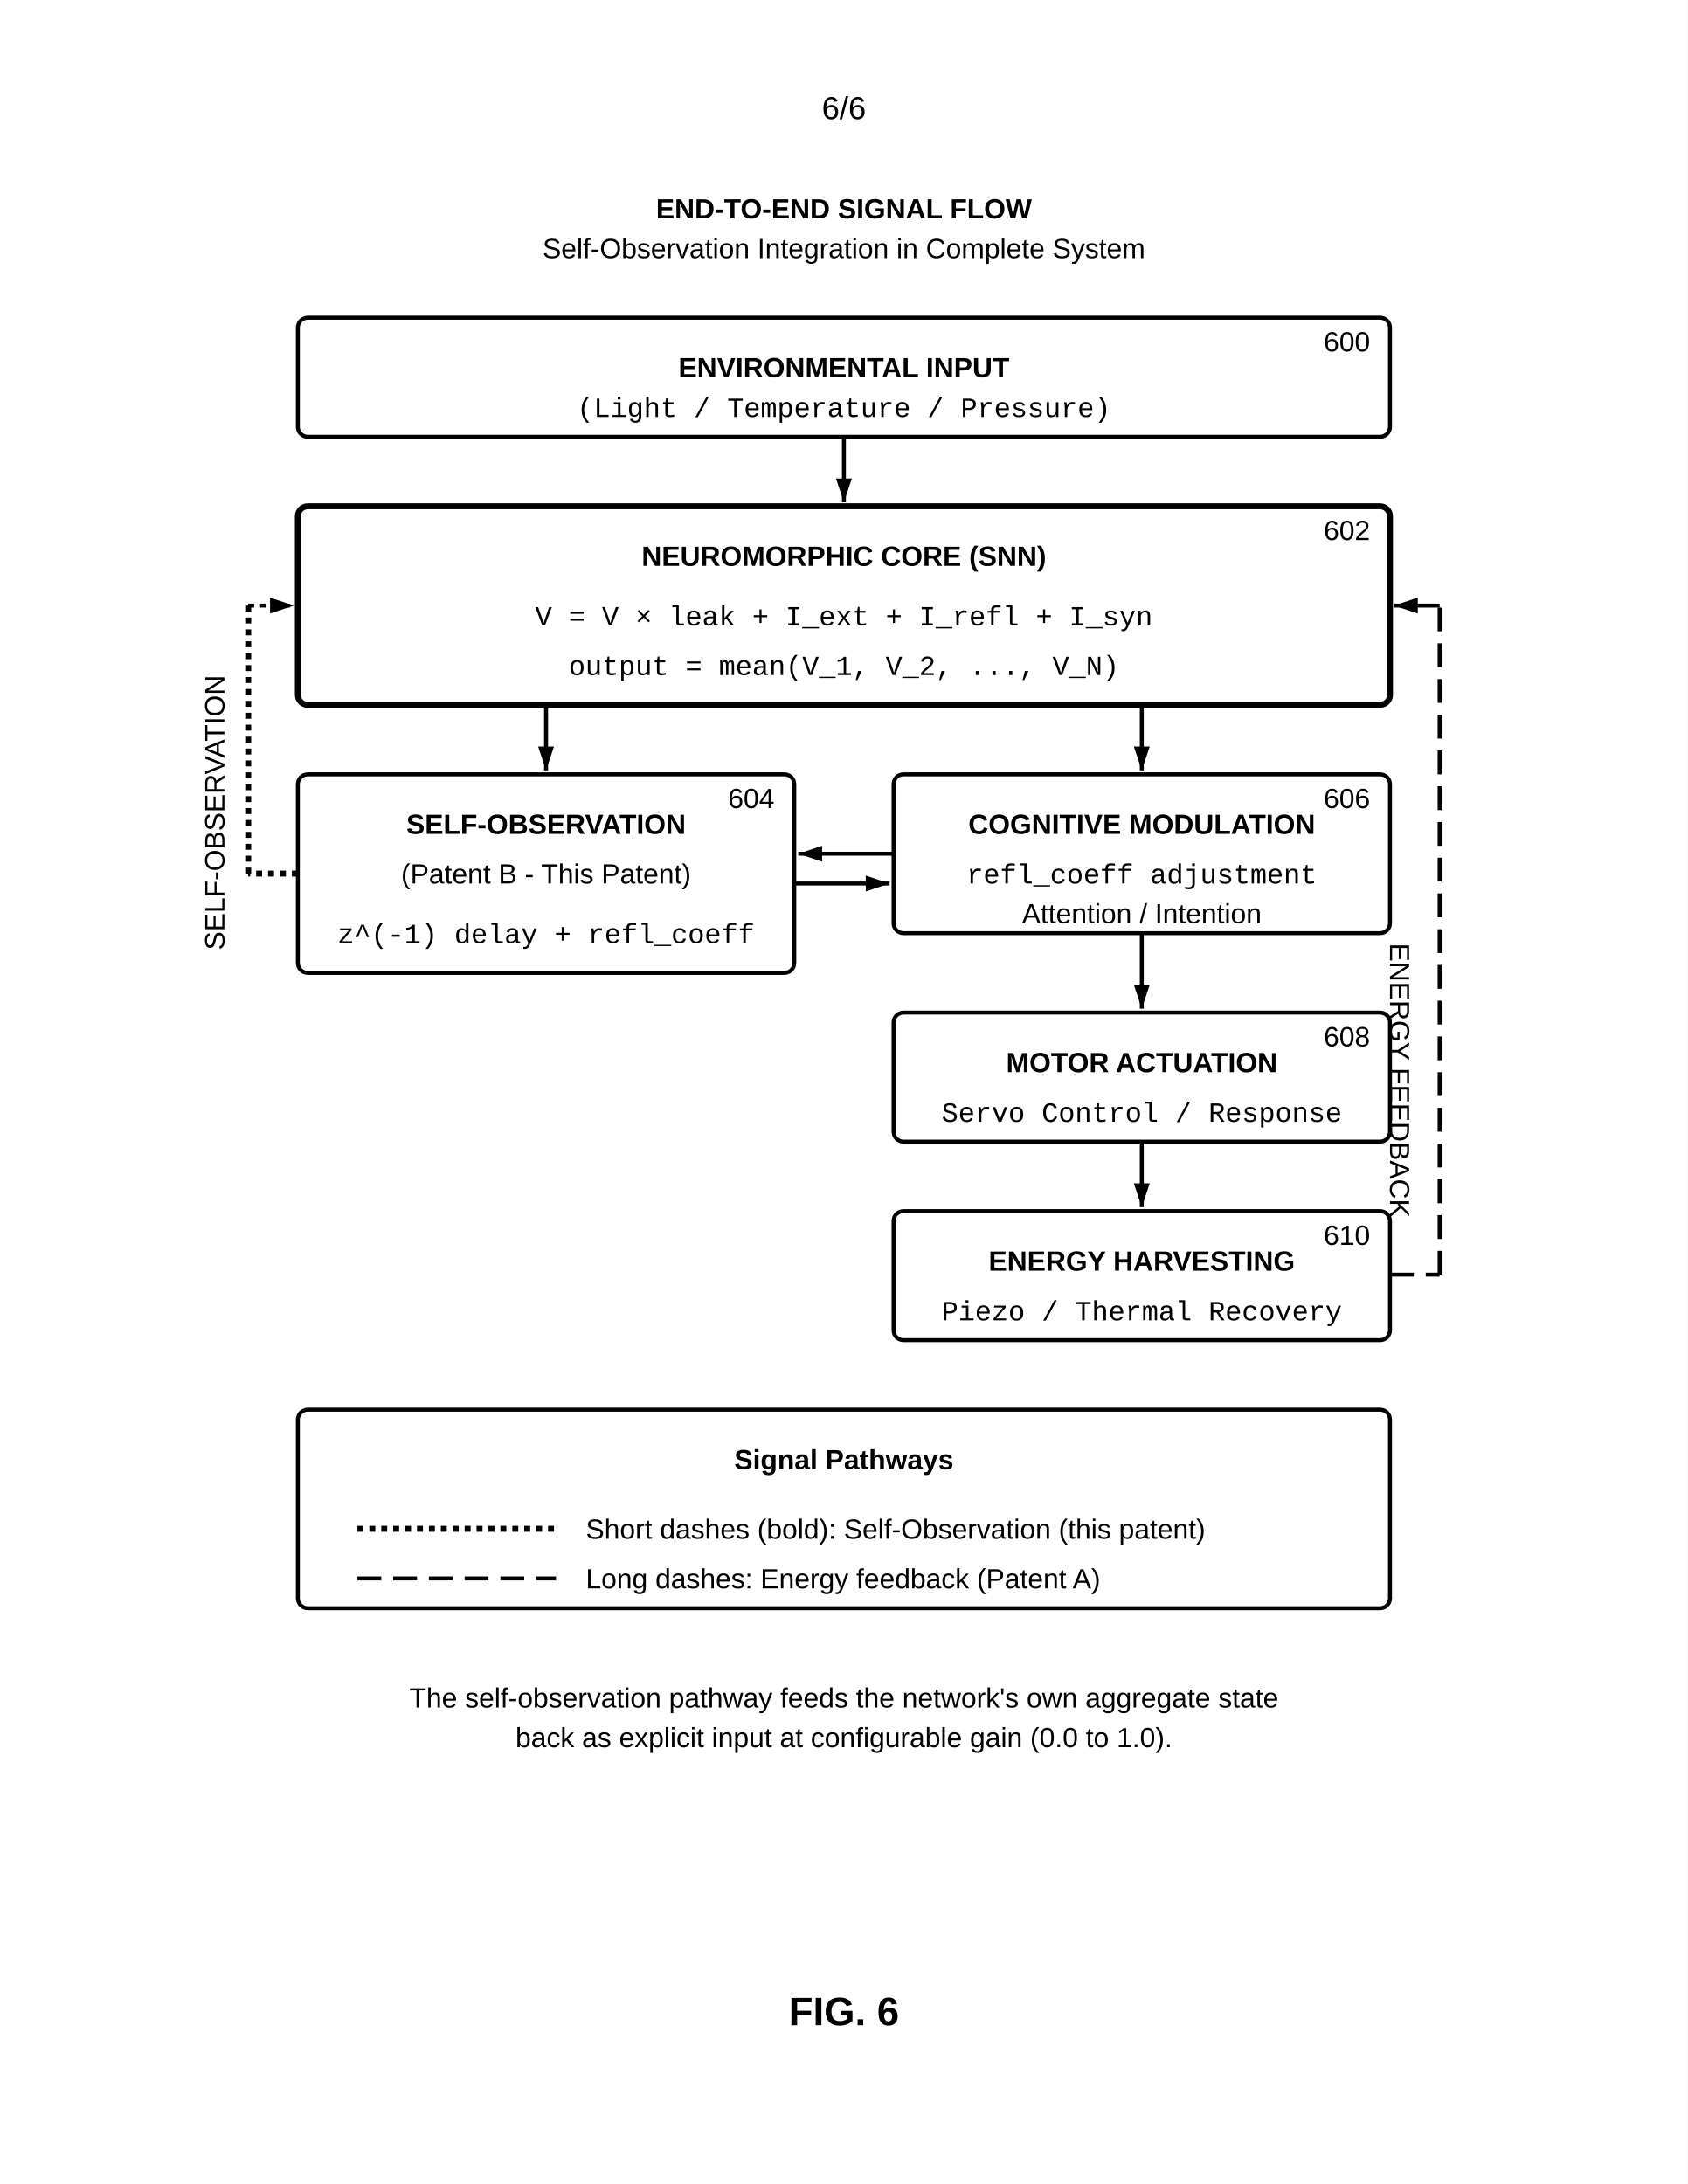
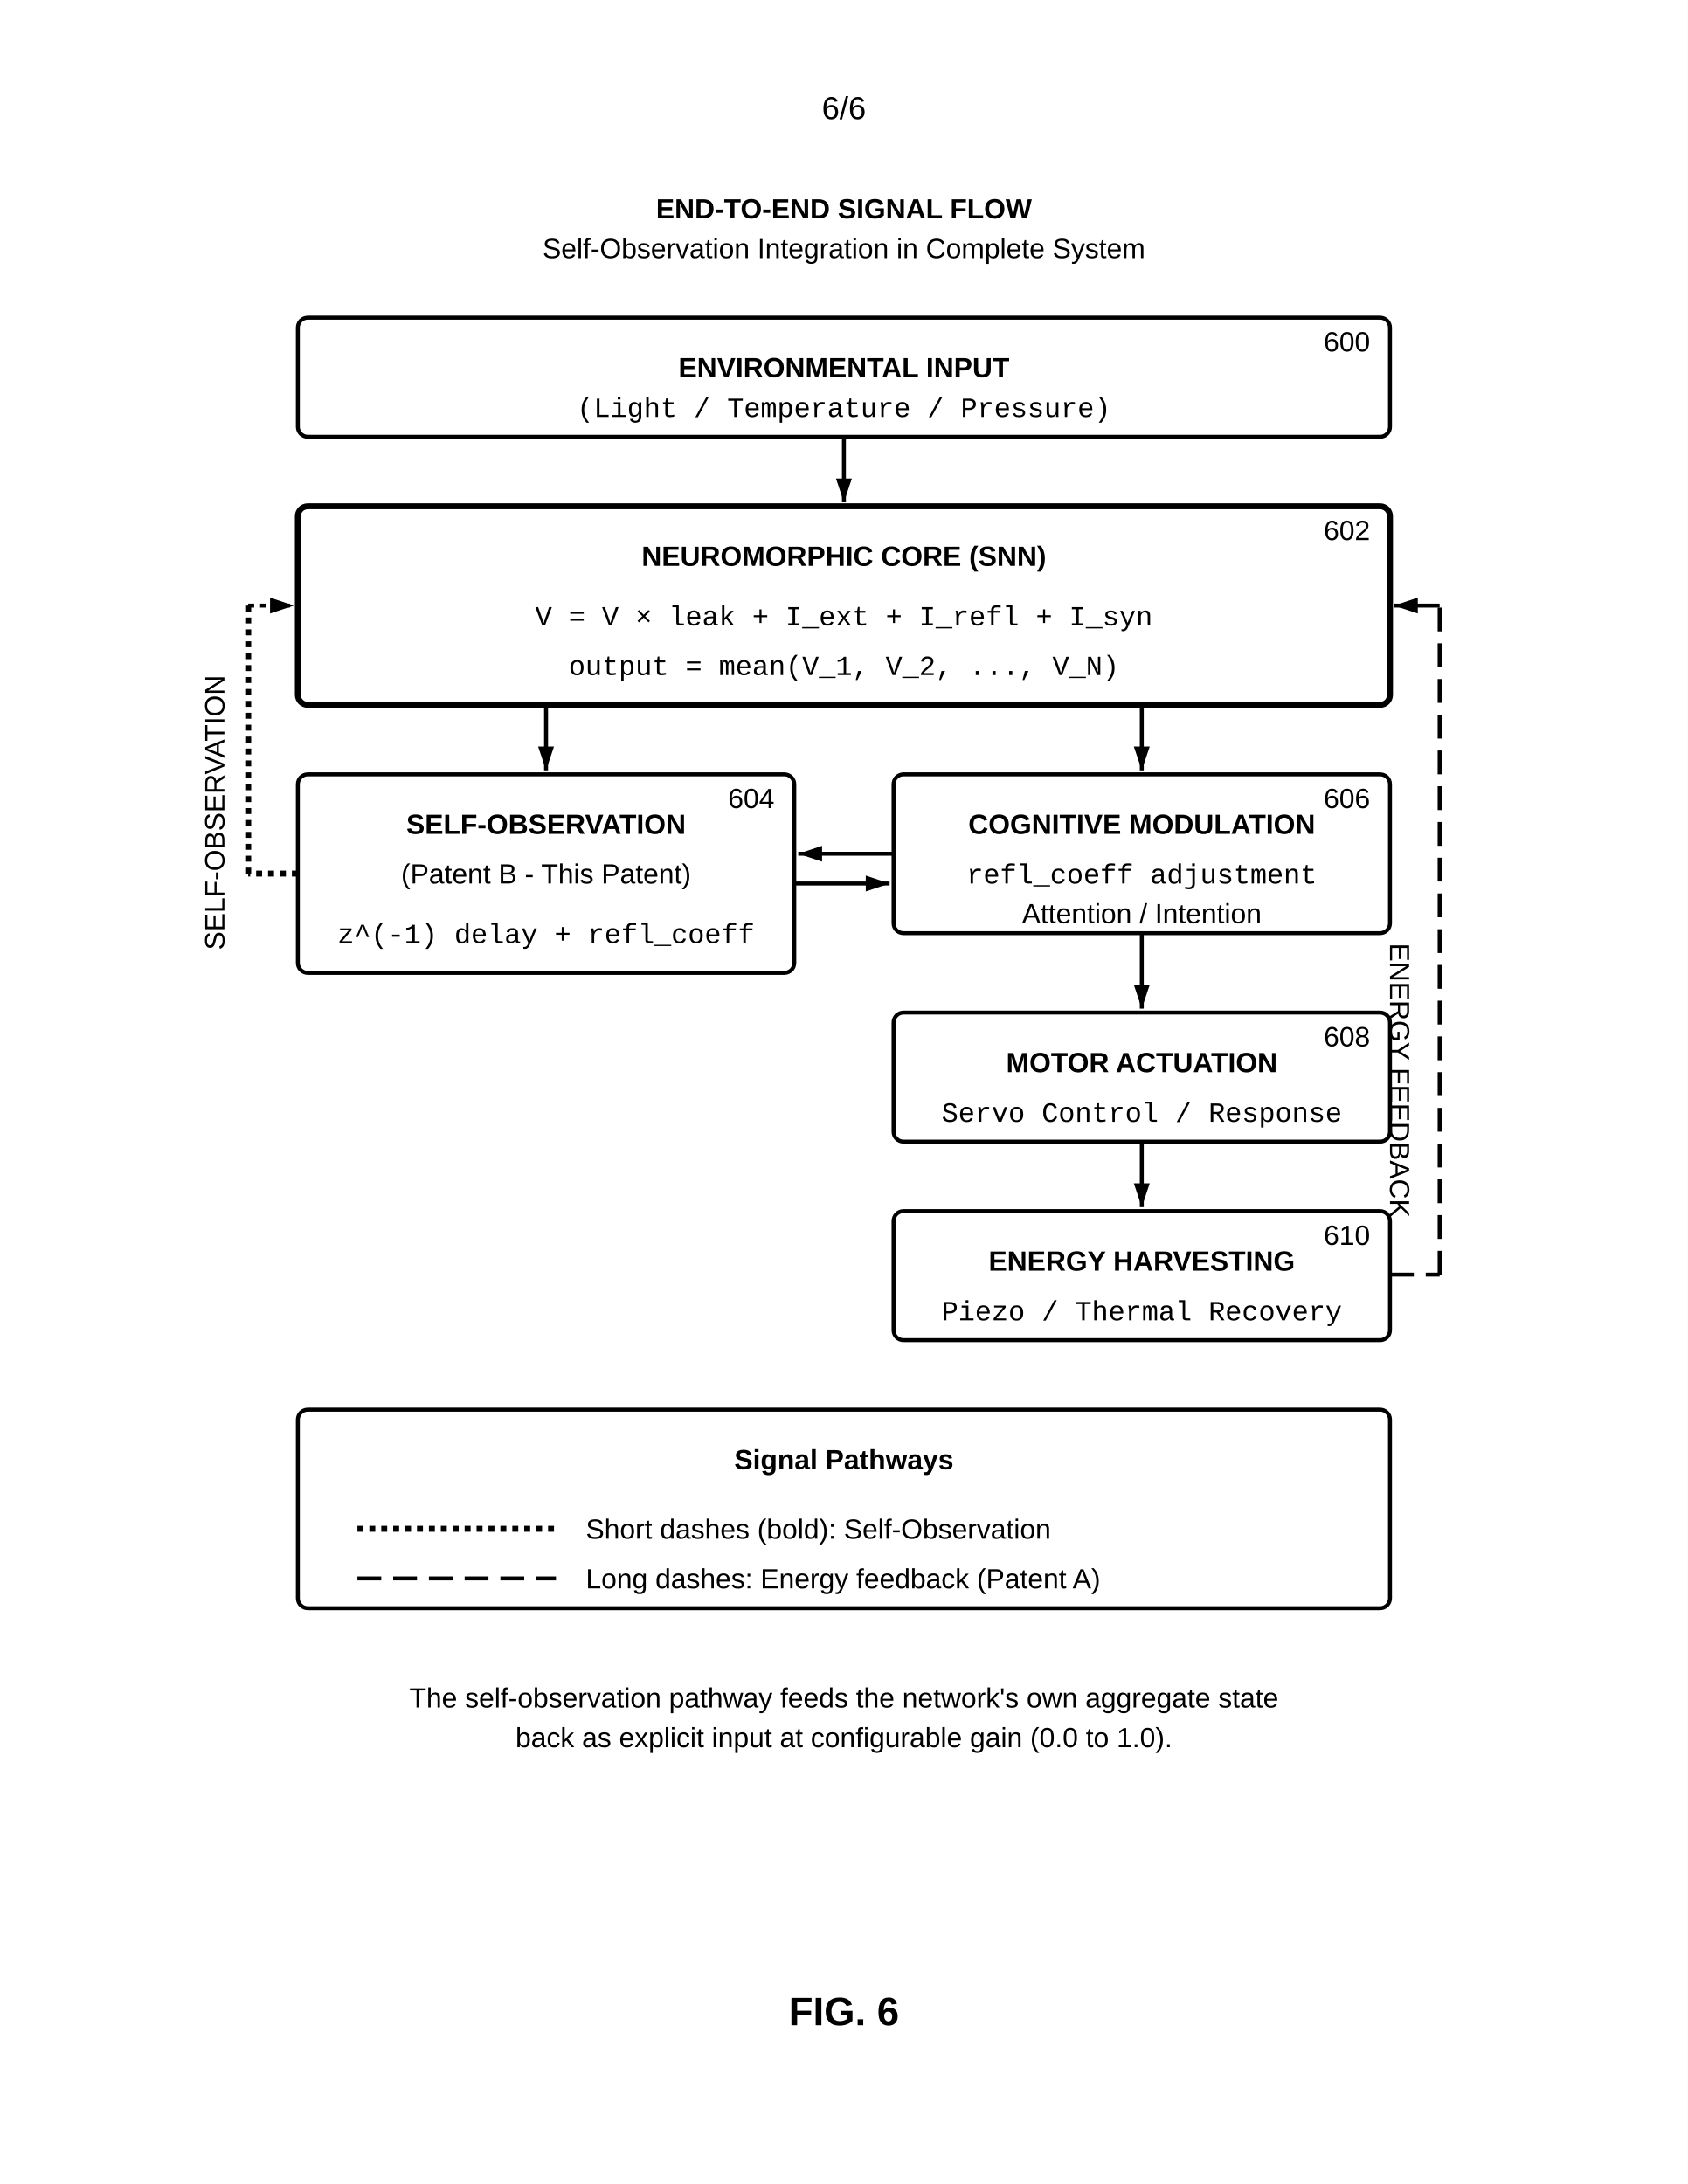
<svg xmlns="http://www.w3.org/2000/svg" width="8.5in" height="11in" viewBox="0 0 850 1100">
  <defs>
    <marker id="ah" markerWidth="6" markerHeight="4" refX="6" refY="2" orient="auto">
      <polygon points="0 0, 6 2, 0 4" fill="black" />
    </marker>
  </defs>
  <rect width="100%" height="100%" fill="white" />
  <text x="425" y="60" font-family="Arial, sans-serif" font-size="16" text-anchor="middle">6/6</text>
  <text x="425" y="110" font-family="Arial, sans-serif" font-size="14" font-weight="bold" text-anchor="middle">END-TO-END SIGNAL FLOW</text>
  <text x="425" y="130" font-family="Arial, sans-serif" font-size="14" text-anchor="middle">Self-Observation Integration in Complete System</text>
  <rect x="150" y="160" width="550" height="60" rx="5" fill="none" stroke="black" stroke-width="2" />
  <text x="425" y="190" font-family="Arial, sans-serif" font-size="14" font-weight="bold" text-anchor="middle">ENVIRONMENTAL INPUT</text>
  <text x="425" y="210" font-family="Courier New, monospace" font-size="14" text-anchor="middle">(Light / Temperature / Pressure)</text>
  <text x="690" y="177" font-family="Arial, sans-serif" font-size="14" text-anchor="end">600</text>
  <line x1="425" y1="220" x2="425" y2="253" stroke="black" stroke-width="2" marker-end="url(#ah)" />
  <rect x="150" y="255" width="550" height="100" rx="5" fill="none" stroke="black" stroke-width="3" />
  <text x="425" y="285" font-family="Arial, sans-serif" font-size="14" font-weight="bold" text-anchor="middle">NEUROMORPHIC CORE (SNN)</text>
  <text x="425" y="315" font-family="Courier New, monospace" font-size="14" text-anchor="middle">V = V × leak + I_ext + I_refl + I_syn</text>
  <text x="425" y="340" font-family="Courier New, monospace" font-size="14" text-anchor="middle">output = mean(V_1, V_2, ..., V_N)</text>
  <text x="690" y="272" font-family="Arial, sans-serif" font-size="14" text-anchor="end">602</text>
  <line x1="275" y1="355" x2="275" y2="388" stroke="black" stroke-width="2" marker-end="url(#ah)" />
  <line x1="575" y1="355" x2="575" y2="388" stroke="black" stroke-width="2" marker-end="url(#ah)" />
  <rect x="150" y="390" width="250" height="100" rx="5" fill="none" stroke="black" stroke-width="2" />
  <text x="275" y="420" font-family="Arial, sans-serif" font-size="14" font-weight="bold" text-anchor="middle">SELF-OBSERVATION</text>
  <text x="275" y="445" font-family="Arial, sans-serif" font-size="14" text-anchor="middle">(Patent B - This Patent)</text>
  <text x="275" y="475" font-family="Courier New, monospace" font-size="14" text-anchor="middle">z^(-1) delay + refl_coeff</text>
  <text x="390" y="407" font-family="Arial, sans-serif" font-size="14" text-anchor="end">604</text>
  <rect x="450" y="390" width="250" height="80" rx="5" fill="none" stroke="black" stroke-width="2" />
  <text x="575" y="420" font-family="Arial, sans-serif" font-size="14" font-weight="bold" text-anchor="middle">COGNITIVE MODULATION</text>
  <text x="575" y="445" font-family="Courier New, monospace" font-size="14" text-anchor="middle">refl_coeff adjustment</text>
  <text x="575" y="465" font-family="Arial, sans-serif" font-size="14" text-anchor="middle">Attention / Intention</text>
  <text x="690" y="407" font-family="Arial, sans-serif" font-size="14" text-anchor="end">606</text>
  <line x1="400" y1="445" x2="448" y2="445" stroke="black" stroke-width="2" marker-end="url(#ah)" />
  <line x1="450" y1="430" x2="402" y2="430" stroke="black" stroke-width="2" marker-end="url(#ah)" />
  <line x1="575" y1="470" x2="575" y2="508" stroke="black" stroke-width="2" marker-end="url(#ah)" />
  <rect x="450" y="510" width="250" height="65" rx="5" fill="none" stroke="black" stroke-width="2" />
  <text x="575" y="540" font-family="Arial, sans-serif" font-size="14" font-weight="bold" text-anchor="middle">MOTOR ACTUATION</text>
  <text x="575" y="565" font-family="Courier New, monospace" font-size="14" text-anchor="middle">Servo Control / Response</text>
  <text x="690" y="527" font-family="Arial, sans-serif" font-size="14" text-anchor="end">608</text>
  <line x1="575" y1="575" x2="575" y2="608" stroke="black" stroke-width="2" marker-end="url(#ah)" />
  <rect x="450" y="610" width="250" height="65" rx="5" fill="none" stroke="black" stroke-width="2" />
  <text x="575" y="640" font-family="Arial, sans-serif" font-size="14" font-weight="bold" text-anchor="middle">ENERGY HARVESTING</text>
  <text x="575" y="665" font-family="Courier New, monospace" font-size="14" text-anchor="middle">Piezo / Thermal Recovery</text>
  <text x="690" y="627" font-family="Arial, sans-serif" font-size="14" text-anchor="end">610</text>
  <line x1="150" y1="440" x2="125" y2="440" stroke="black" stroke-width="3" stroke-dasharray="3,3" />
  <line x1="125" y1="440" x2="125" y2="305" stroke="black" stroke-width="3" stroke-dasharray="3,3" />
  <line x1="125" y1="305" x2="148" y2="305" stroke="black" stroke-width="2" stroke-dasharray="3,3" marker-end="url(#ah)" />
  <text x="113" y="340" font-family="Arial, sans-serif" font-size="14" text-anchor="end" transform="rotate(-90, 113, 340)">SELF-OBSERVATION</text>
  <line x1="700" y1="642" x2="725" y2="642" stroke="black" stroke-width="2" stroke-dasharray="12,6" />
  <line x1="725" y1="642" x2="725" y2="305" stroke="black" stroke-width="2" stroke-dasharray="12,6" />
  <line x1="725" y1="305" x2="702" y2="305" stroke="black" stroke-width="2" stroke-dasharray="12,6" marker-end="url(#ah)" />
  <text x="700" y="475" font-family="Arial, sans-serif" font-size="14" text-anchor="start" transform="rotate(90, 700, 475)">ENERGY FEEDBACK</text>
  <rect x="150" y="710" width="550" height="100" rx="5" fill="none" stroke="black" stroke-width="2" />
  <text x="425" y="740" font-family="Arial, sans-serif" font-size="14" font-weight="bold" text-anchor="middle">Signal Pathways</text>
  <line x1="180" y1="770" x2="280" y2="770" stroke="black" stroke-width="3" stroke-dasharray="3,3" />
-   <text x="295" y="775" font-family="Arial, sans-serif" font-size="14" text-anchor="start">Short dashes (bold): Self-Observation (this patent)</text>
+   <text x="295" y="775" font-family="Arial, sans-serif" font-size="14" text-anchor="start">Short dashes (bold): Self-Observation</text>
  <line x1="180" y1="795" x2="280" y2="795" stroke="black" stroke-width="2" stroke-dasharray="12,6" />
  <text x="295" y="800" font-family="Arial, sans-serif" font-size="14" text-anchor="start">Long dashes: Energy feedback (Patent A)</text>
  <text x="425" y="860" font-family="Arial, sans-serif" font-size="14" text-anchor="middle">The self-observation pathway feeds the network's own aggregate state</text>
  <text x="425" y="880" font-family="Arial, sans-serif" font-size="14" text-anchor="middle">back as explicit input at configurable gain (0.0 to 1.0).</text>
  <text x="425" y="1020" font-family="Arial, sans-serif" font-size="20" font-weight="bold" text-anchor="middle">FIG. 6</text>
</svg>
